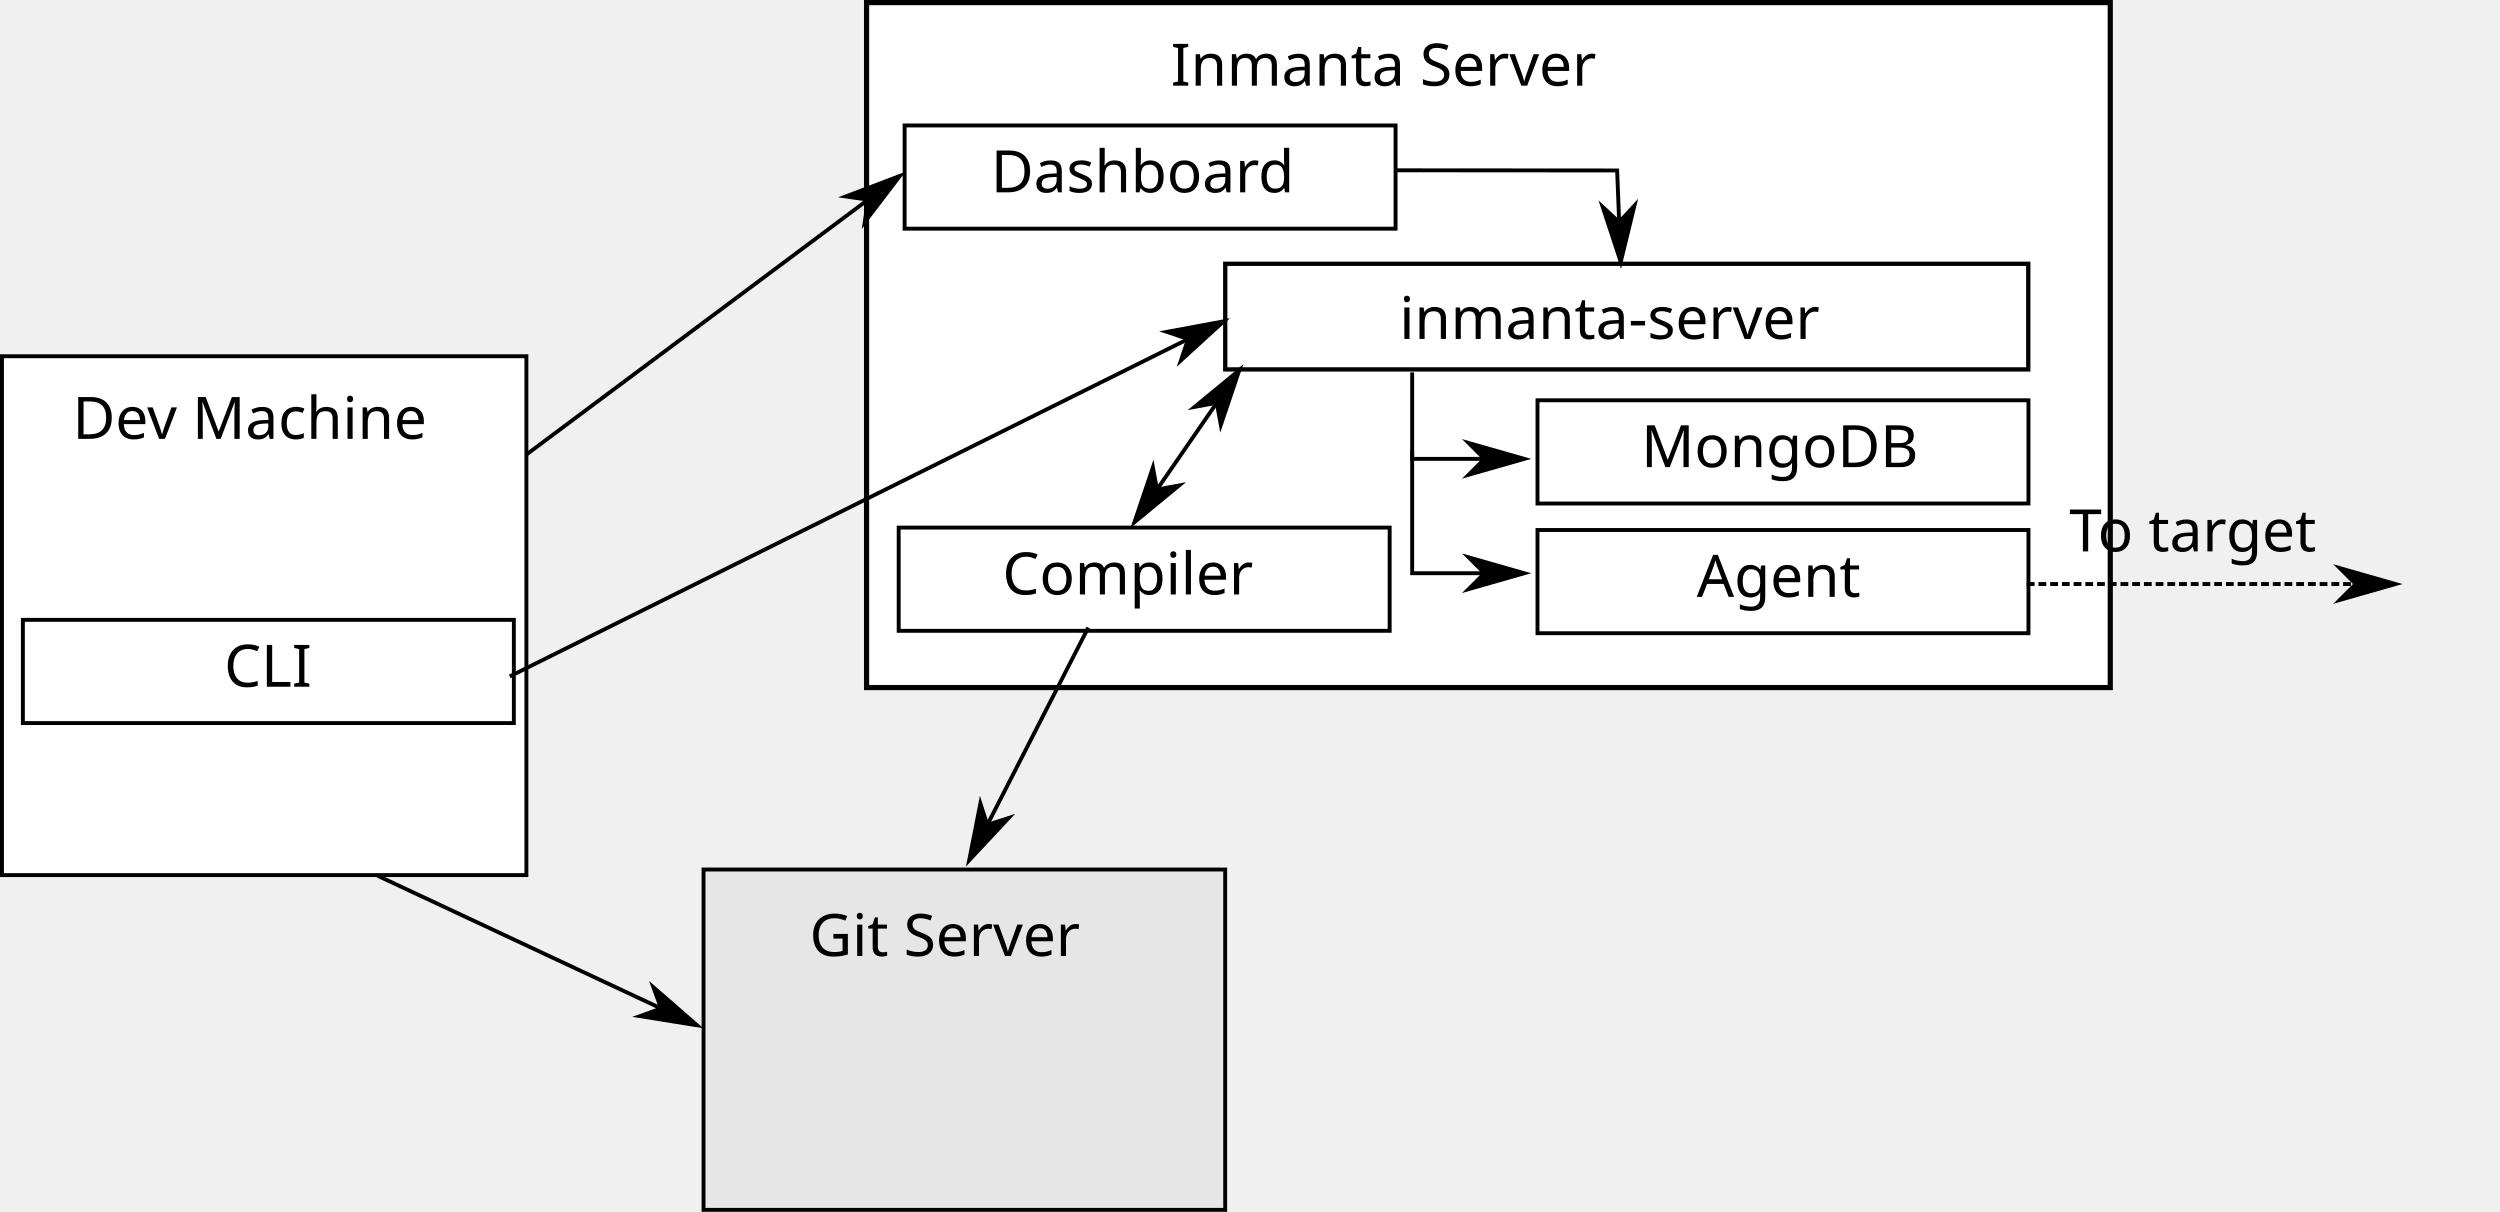
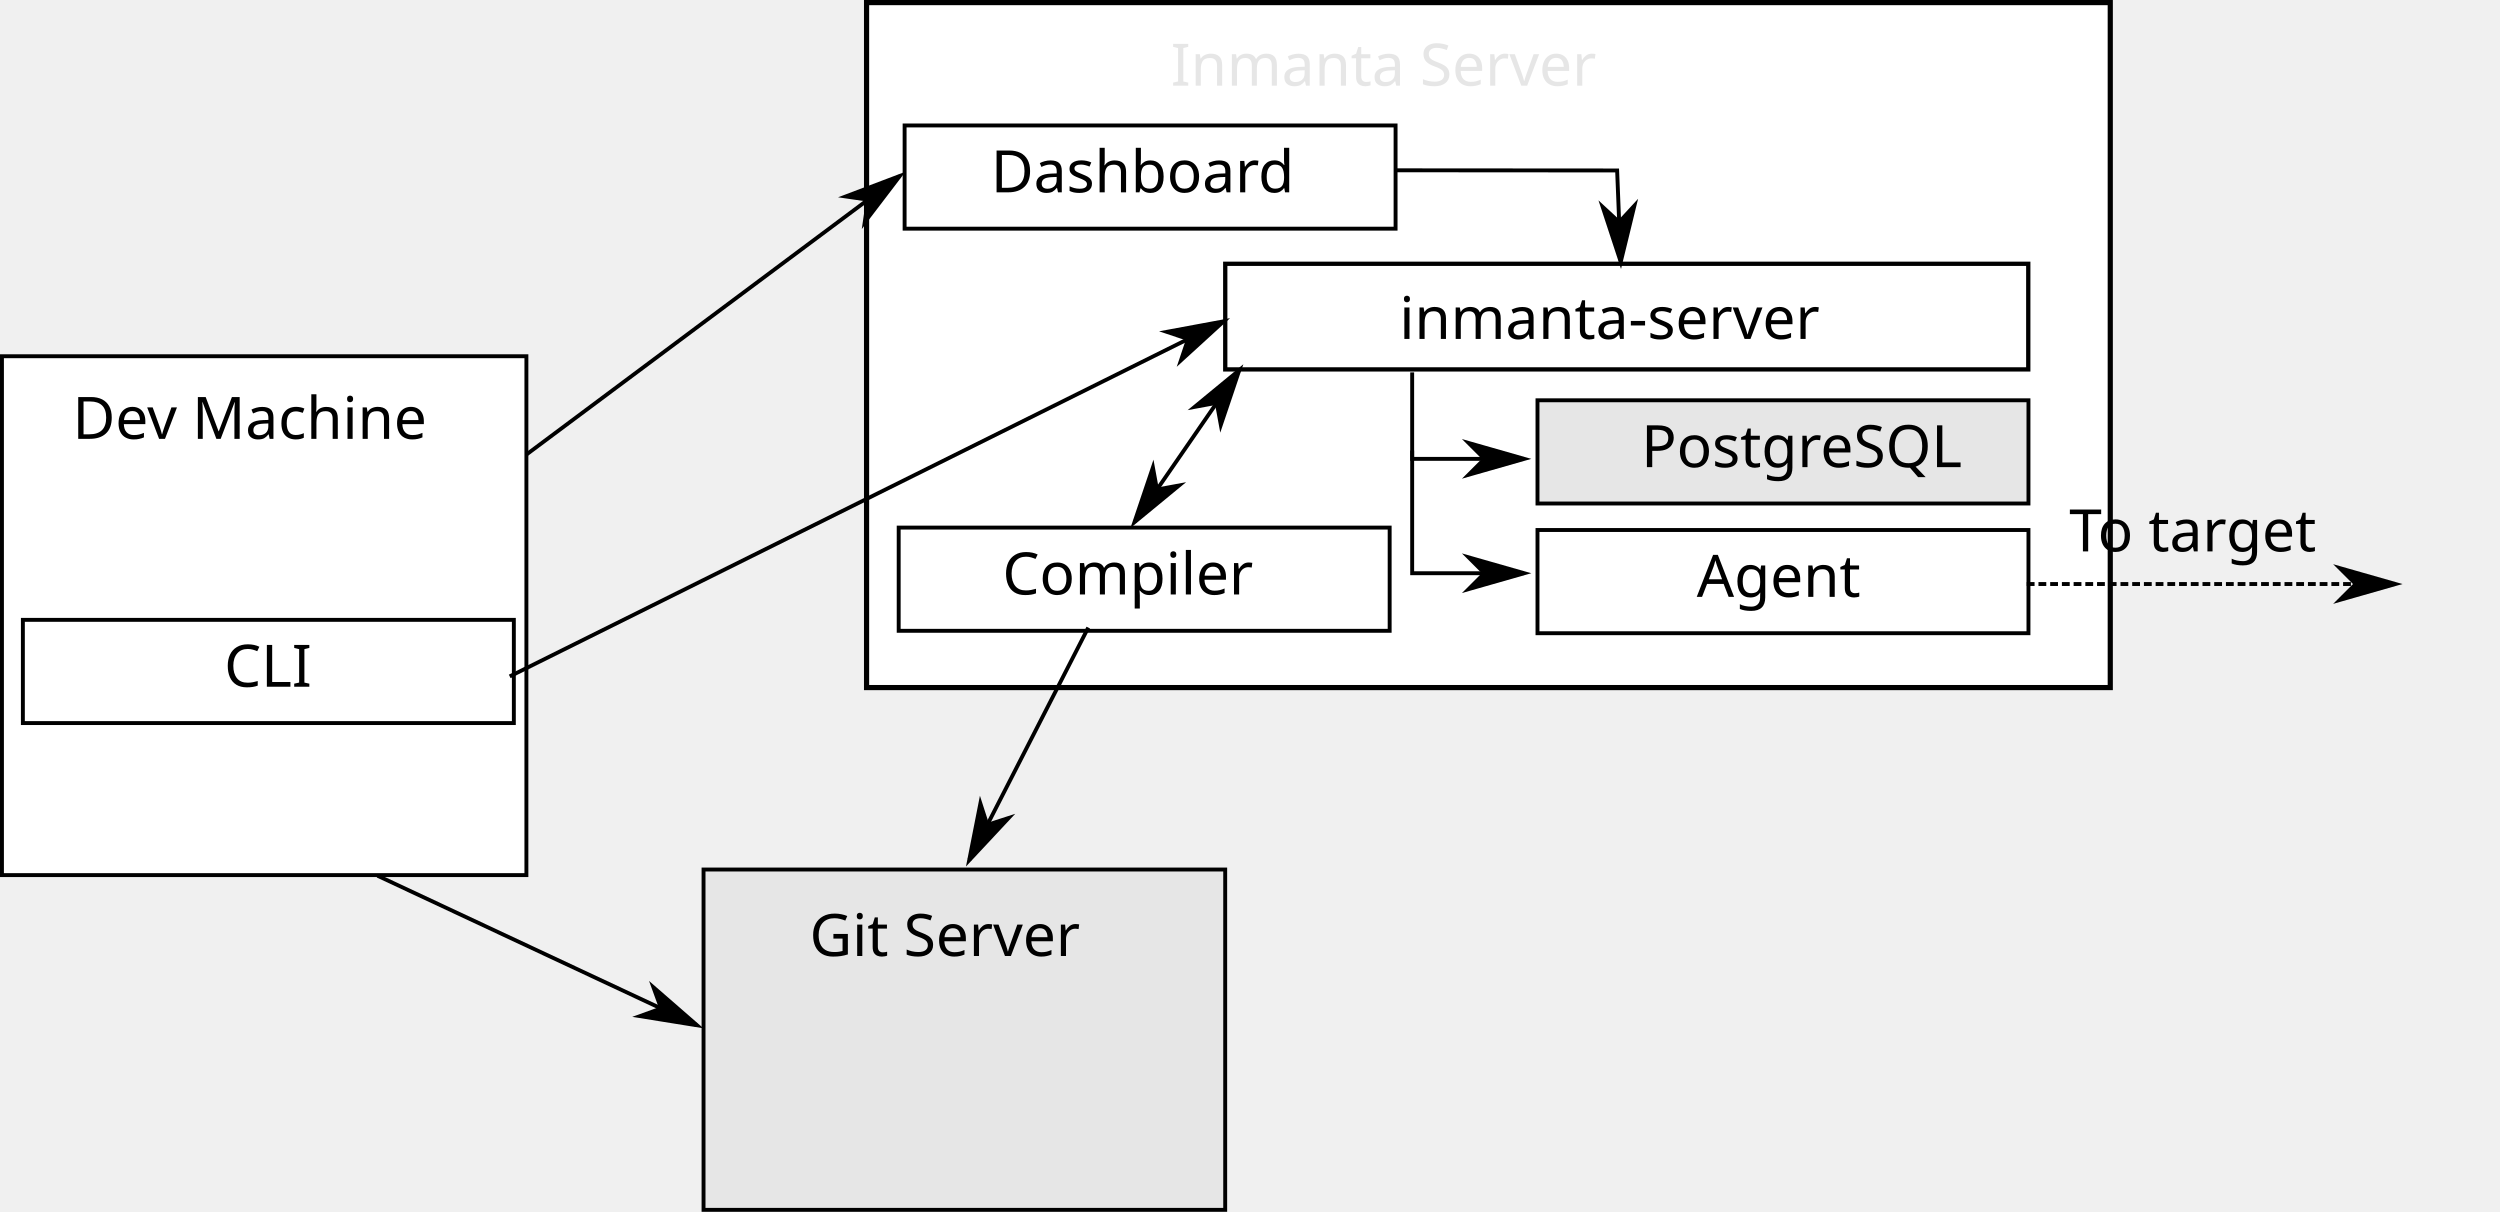
<svg xmlns="http://www.w3.org/2000/svg" width="180.659mm" height="87.57mm" viewBox="0 0 640.131 310.286" id="svg2" version="1.1">
  <defs id="defs4">
    <marker orient="auto" refY="0.0" refX="0.0" id="Arrow1Lstart" style="overflow:visible">
      <path id="path5443" d="M 0.0,0.0 L 5.0,-5.0 L -12.5,0.0 L 5.0,5.0 L 0.0,0.0 z " style="fill-rule:evenodd;stroke:#000000;stroke-width:1pt;stroke-opacity:1;fill:#000000;fill-opacity:1" transform="scale(0.8) translate(12.5,0)" />
    </marker>
    <marker orient="auto" refY="0" refX="0" id="marker8082" style="overflow:visible">
      <path id="path8084" d="M 0,0 5,-5 -12.5,0 5,5 0,0 Z" style="fill:#000000;fill-opacity:1;fill-rule:evenodd;stroke:#000000;stroke-width:1pt;stroke-opacity:1" transform="matrix(-0.8,0,0,-0.8,-10,0)" />
    </marker>
    <marker style="overflow:visible" id="marker8006" refX="0" refY="0" orient="auto">
      <path transform="matrix(-0.8,0,0,-0.8,-10,0)" style="fill:#000000;fill-opacity:1;fill-rule:evenodd;stroke:#000000;stroke-width:1pt;stroke-opacity:1" d="M 0,0 5,-5 -12.5,0 5,5 0,0 Z" id="path8008" />
    </marker>
    <marker orient="auto" refY="0" refX="0" id="marker6784" style="overflow:visible">
      <path id="path6786" d="M 0,0 5,-5 -12.5,0 5,5 0,0 Z" style="fill:#000000;fill-opacity:1;fill-rule:evenodd;stroke:#000000;stroke-width:1pt;stroke-opacity:1" transform="matrix(-0.8,0,0,-0.8,-10,0)" />
    </marker>
    <marker orient="auto" refY="0" refX="0" id="Arrow1Lend" style="overflow:visible">
      <path id="path4435" d="M 0,0 5,-5 -12.5,0 5,5 0,0 Z" style="fill:#000000;fill-opacity:1;fill-rule:evenodd;stroke:#000000;stroke-width:1pt;stroke-opacity:1" transform="matrix(-0.8,0,0,-0.8,-10,0)" />
    </marker>
    <marker orient="auto" refY="0" refX="0" id="Arrow1Lend-8" style="overflow:visible">
      <path id="path4435-4" d="M 0,0 5,-5 -12.5,0 5,5 0,0 Z" style="fill:#000000;fill-opacity:1;fill-rule:evenodd;stroke:#000000;stroke-width:1pt;stroke-opacity:1" transform="matrix(-0.8,0,0,-0.8,-10,0)" />
    </marker>
    <marker orient="auto" refY="0" refX="0" id="Arrow1Lend-8-6" style="overflow:visible">
      <path id="path4435-4-9" d="M 0,0 5,-5 -12.5,0 5,5 0,0 Z" style="fill:#000000;fill-opacity:1;fill-rule:evenodd;stroke:#000000;stroke-width:1pt;stroke-opacity:1" transform="matrix(-0.8,0,0,-0.8,-10,0)" />
    </marker>
    <marker orient="auto" refY="0" refX="0" id="Arrow1Lend-8-8" style="overflow:visible">
      <path id="path4435-4-5" d="M 0,0 5,-5 -12.5,0 5,5 0,0 Z" style="fill:#000000;fill-opacity:1;fill-rule:evenodd;stroke:#000000;stroke-width:1pt;stroke-opacity:1" transform="matrix(-0.8,0,0,-0.8,-10,0)" />
    </marker>
    <marker orient="auto" refY="0" refX="0" id="marker6784-9" style="overflow:visible">
      <path id="path6786-2" d="M 0,0 5,-5 -12.5,0 5,5 0,0 Z" style="fill:#000000;fill-opacity:1;fill-rule:evenodd;stroke:#000000;stroke-width:1pt;stroke-opacity:1" transform="matrix(-0.8,0,0,-0.8,-10,0)" />
    </marker>
    <marker orient="auto" refY="0" refX="0" id="marker6784-9-0" style="overflow:visible">
      <path id="path6786-2-3" d="M 0,0 5,-5 -12.5,0 5,5 0,0 Z" style="fill:#000000;fill-opacity:1;fill-rule:evenodd;stroke:#000000;stroke-width:1pt;stroke-opacity:1" transform="matrix(-0.8,0,0,-0.8,-10,0)" />
    </marker>
    <marker orient="auto" refY="0" refX="0" id="Arrow1Lend-8-8-3" style="overflow:visible">
      <path id="path4435-4-5-6" d="M 0,0 5,-5 -12.5,0 5,5 0,0 Z" style="fill:#000000;fill-opacity:1;fill-rule:evenodd;stroke:#000000;stroke-width:1pt;stroke-opacity:1" transform="matrix(-0.8,0,0,-0.8,-10,0)" />
    </marker>
  </defs>
  <g id="layer1" transform="translate(-114.1429,-393.2908)">
-     <g id="g4355" transform="translate(77.14286,269.2857)">
+     <g id="g4355" transform="translate(77.14286,269.2857)" style="fill:#e6e6e6;fill-opacity:1">
      <rect y="346.648" x="217.143" height="87.143" width="133.571" id="rect4136" style="fill:#e6e6e6;fill-opacity:1;stroke:#000000;stroke-width:1;stroke-miterlimit:4;stroke-dasharray:none;stroke-opacity:1" />
-       <text id="text4138" y="368.791" x="244.286" style="font-style:normal;font-weight:normal;font-size:15px;line-height:125%;font-family:sans-serif;letter-spacing:0px;word-spacing:0px;fill:#000000;fill-opacity:1;stroke:none;stroke-width:1px;stroke-linecap:butt;stroke-linejoin:miter;stroke-opacity:1" xml:space="preserve">
-         <tspan y="368.791" x="244.286" id="tspan4140">Git Server</tspan>
+       <text id="text4138" y="368.791" x="244.286" style="font-style:normal;font-weight:normal;line-height:0%;font-family:sans-serif;letter-spacing:0px;word-spacing:0px;fill:#e6e6e6;fill-opacity:1;stroke:none;stroke-width:1px;stroke-linecap:butt;stroke-linejoin:miter;stroke-opacity:1" xml:space="preserve">
+         <tspan y="368.791" x="244.286" id="tspan4140" style="font-size:15px;line-height:1.25;fill:#000000;fill-opacity:1">Git Server</tspan>
      </text>
    </g>
    <rect style="fill:#ffffff;fill-opacity:1;stroke:#000000;stroke-width:1.324;stroke-miterlimit:4;stroke-dasharray:none;stroke-opacity:1" id="rect4136-9" width="318.453" height="175.39" x="336.028" y="393.953" />
-     <text xml:space="preserve" style="font-style:normal;font-weight:normal;font-size:15px;line-height:125%;font-family:sans-serif;letter-spacing:0px;word-spacing:0px;fill:#000000;fill-opacity:1;stroke:none;stroke-width:1px;stroke-linecap:butt;stroke-linejoin:miter;stroke-opacity:1" x="413.929" y="415.219" id="text4138-8">
-       <tspan id="tspan4140-5" x="413.929" y="415.219">Inmanta Server</tspan>
+     <text xml:space="preserve" style="font-style:normal;font-weight:normal;line-height:0%;font-family:sans-serif;letter-spacing:0px;word-spacing:0px;fill:#e6e6e6;fill-opacity:1;stroke:none;stroke-width:1px;stroke-linecap:butt;stroke-linejoin:miter;stroke-opacity:1" x="413.929" y="415.219" id="text4138-8">
+       <tspan id="tspan4140-5" x="413.929" y="415.219" style="font-size:15px;line-height:1.25">Inmanta Server</tspan>
    </text>
-     <g id="g4215" transform="translate(120.6784,211.9931)">
-       <rect y="283.791" x="387.143" height="26.429" width="125.714" id="rect4169" style="fill:#ffffff;fill-opacity:1;stroke:#000000;stroke-width:1;stroke-miterlimit:4;stroke-dasharray:none;stroke-opacity:1" />
-       <text id="text4171" y="300.913" x="413.712" style="font-style:normal;font-weight:normal;font-size:15px;line-height:125%;font-family:sans-serif;letter-spacing:0px;word-spacing:0px;fill:#000000;fill-opacity:1;stroke:none;stroke-width:1px;stroke-linecap:butt;stroke-linejoin:miter;stroke-opacity:1" xml:space="preserve">
-         <tspan y="300.913" x="413.712" id="tspan4173">MongoDB</tspan>
+     <g id="g4215" transform="translate(120.6784,211.9931)" style="fill:#e6e6e6;fill-opacity:1">
+       <rect y="283.791" x="387.143" height="26.429" width="125.714" id="rect4169" style="fill:#e6e6e6;fill-opacity:1;stroke:#000000;stroke-width:1;stroke-miterlimit:4;stroke-dasharray:none;stroke-opacity:1" />
+       <text id="text4171" y="300.913" x="413.712" style="font-style:normal;font-weight:normal;line-height:0%;font-family:sans-serif;letter-spacing:0px;word-spacing:0px;fill:#e6e6e6;fill-opacity:1;stroke:none;stroke-width:1px;stroke-linecap:butt;stroke-linejoin:miter;stroke-opacity:1" xml:space="preserve">
+         <tspan y="300.913" x="413.712" id="tspan4173" style="font-size:15px;line-height:1.25;fill:#000000;fill-opacity:1">PostgreSQL</tspan>
      </text>
    </g>
    <g id="g4210" transform="translate(-40.03589,289.136)">
      <rect y="171.697" x="467.906" height="27.044" width="205.616" id="rect4169-2" style="fill:#ffffff;fill-opacity:1;stroke:#000000;stroke-width:1.099;stroke-miterlimit:4;stroke-dasharray:none;stroke-opacity:1" />
-       <text id="text4206" y="190.934" x="512.49" style="font-style:normal;font-weight:normal;font-size:15px;line-height:125%;font-family:sans-serif;letter-spacing:0px;word-spacing:0px;fill:#000000;fill-opacity:1;stroke:none;stroke-width:1px;stroke-linecap:butt;stroke-linejoin:miter;stroke-opacity:1" xml:space="preserve">
-         <tspan y="190.934" x="512.49" id="tspan4208">inmanta-server</tspan>
+       <text id="text4206" y="190.934" x="512.49" style="font-style:normal;font-weight:normal;line-height:0%;font-family:sans-serif;letter-spacing:0px;word-spacing:0px;fill:#000000;fill-opacity:1;stroke:none;stroke-width:1px;stroke-linecap:butt;stroke-linejoin:miter;stroke-opacity:1" xml:space="preserve">
+         <tspan y="190.934" x="512.49" id="tspan4208" style="font-size:15px;line-height:1.25">inmanta-server</tspan>
      </text>
    </g>
    <g id="g4215-6-0" transform="translate(120.6784,245.2074)">
      <rect y="283.791" x="387.143" height="26.429" width="125.714" id="rect4169-20-5" style="fill:#ffffff;fill-opacity:1;stroke:#000000;stroke-width:1;stroke-miterlimit:4;stroke-dasharray:none;stroke-opacity:1" />
-       <text id="text4171-0-6" y="300.913" x="427.917" style="font-style:normal;font-weight:normal;font-size:15px;line-height:125%;font-family:sans-serif;letter-spacing:0px;word-spacing:0px;fill:#000000;fill-opacity:1;stroke:none;stroke-width:1px;stroke-linecap:butt;stroke-linejoin:miter;stroke-opacity:1" xml:space="preserve">
-         <tspan y="300.913" x="427.917" id="tspan4173-6-1">Agent</tspan>
+       <text id="text4171-0-6" y="300.913" x="427.917" style="font-style:normal;font-weight:normal;line-height:0%;font-family:sans-serif;letter-spacing:0px;word-spacing:0px;fill:#000000;fill-opacity:1;stroke:none;stroke-width:1px;stroke-linecap:butt;stroke-linejoin:miter;stroke-opacity:1" xml:space="preserve">
+         <tspan y="300.913" x="427.917" id="tspan4173-6-1" style="font-size:15px;line-height:1.25">Agent</tspan>
      </text>
    </g>
    <g id="g4360" transform="translate(57.14286,97.14286)">
      <rect y="387.362" x="57.5" height="132.857" width="134.286" id="rect4136-8" style="fill:#ffffff;fill-opacity:1;stroke:#000000;stroke-width:1;stroke-miterlimit:4;stroke-dasharray:none;stroke-opacity:1" />
-       <text id="text4138-85" y="408.511" x="75.579" style="font-style:normal;font-weight:normal;font-size:15px;line-height:125%;font-family:sans-serif;letter-spacing:0px;word-spacing:0px;fill:#000000;fill-opacity:1;stroke:none;stroke-width:1px;stroke-linecap:butt;stroke-linejoin:miter;stroke-opacity:1" xml:space="preserve">
-         <tspan y="408.511" x="75.579" id="tspan4140-3">Dev Machine</tspan>
+       <text id="text4138-85" y="408.511" x="75.579" style="font-style:normal;font-weight:normal;line-height:0%;font-family:sans-serif;letter-spacing:0px;word-spacing:0px;fill:#000000;fill-opacity:1;stroke:none;stroke-width:1px;stroke-linecap:butt;stroke-linejoin:miter;stroke-opacity:1" xml:space="preserve">
+         <tspan y="408.511" x="75.579" id="tspan4140-3" style="font-size:15px;line-height:1.25">Dev Machine</tspan>
      </text>
      <g transform="translate(-100.0319,147.4467)" id="g4215-6-06">
        <rect style="fill:#ffffff;fill-opacity:1;stroke:#000000;stroke-width:1;stroke-miterlimit:4;stroke-dasharray:none;stroke-opacity:1" id="rect4169-20-9" width="125.714" height="26.429" x="387.143" y="283.791" />
-         <text xml:space="preserve" style="font-style:normal;font-weight:normal;font-size:15px;line-height:125%;font-family:sans-serif;letter-spacing:0px;word-spacing:0px;fill:#000000;fill-opacity:1;stroke:none;stroke-width:1px;stroke-linecap:butt;stroke-linejoin:miter;stroke-opacity:1" x="413.712" y="300.913" id="text4171-0-0">
-           <tspan id="tspan4173-6-2" x="413.712" y="300.913">Compiler</tspan>
+         <text xml:space="preserve" style="font-style:normal;font-weight:normal;line-height:0%;font-family:sans-serif;letter-spacing:0px;word-spacing:0px;fill:#000000;fill-opacity:1;stroke:none;stroke-width:1px;stroke-linecap:butt;stroke-linejoin:miter;stroke-opacity:1" x="413.712" y="300.913" id="text4171-0-0">
+           <tspan id="tspan4173-6-2" x="413.712" y="300.913" style="font-size:15px;line-height:1.25">Compiler</tspan>
        </text>
      </g>
      <g transform="translate(-324.2857,171.0714)" id="g4215-6-06-0">
        <rect style="fill:#ffffff;fill-opacity:1;stroke:#000000;stroke-width:1;stroke-miterlimit:4;stroke-dasharray:none;stroke-opacity:1" id="rect4169-20-9-0" width="125.714" height="26.429" x="387.143" y="283.791" />
-         <text xml:space="preserve" style="font-style:normal;font-weight:normal;font-size:15px;line-height:125%;font-family:sans-serif;letter-spacing:0px;word-spacing:0px;fill:#000000;fill-opacity:1;stroke:none;stroke-width:1px;stroke-linecap:butt;stroke-linejoin:miter;stroke-opacity:1" x="438.684" y="300.913" id="text4171-0-0-5">
-           <tspan id="tspan4173-6-2-3" x="438.684" y="300.913">CLI</tspan>
+         <text xml:space="preserve" style="font-style:normal;font-weight:normal;line-height:0%;font-family:sans-serif;letter-spacing:0px;word-spacing:0px;fill:#000000;fill-opacity:1;stroke:none;stroke-width:1px;stroke-linecap:butt;stroke-linejoin:miter;stroke-opacity:1" x="438.684" y="300.913" id="text4171-0-0-5">
+           <tspan id="tspan4173-6-2-3" x="438.684" y="300.913" style="font-size:15px;line-height:1.25">CLI</tspan>
        </text>
      </g>
      <g transform="translate(-98.51661,44.47931)" id="g4215-6-06-0-2">
        <rect style="fill:#ffffff;fill-opacity:1;stroke:#000000;stroke-width:1;stroke-miterlimit:4;stroke-dasharray:none;stroke-opacity:1" id="rect4169-20-9-0-8" width="125.714" height="26.429" x="387.143" y="283.791" />
-         <text xml:space="preserve" style="font-style:normal;font-weight:normal;font-size:15px;line-height:125%;font-family:sans-serif;letter-spacing:0px;word-spacing:0px;fill:#000000;fill-opacity:1;stroke:none;stroke-width:1px;stroke-linecap:butt;stroke-linejoin:miter;stroke-opacity:1" x="409.237" y="300.913" id="text4171-0-0-5-9">
-           <tspan id="tspan4173-6-2-3-3" x="409.237" y="300.913">Dashboard</tspan>
+         <text xml:space="preserve" style="font-style:normal;font-weight:normal;line-height:0%;font-family:sans-serif;letter-spacing:0px;word-spacing:0px;fill:#000000;fill-opacity:1;stroke:none;stroke-width:1px;stroke-linecap:butt;stroke-linejoin:miter;stroke-opacity:1" x="409.237" y="300.913" id="text4171-0-0-5-9">
+           <tspan id="tspan4173-6-2-3-3" x="409.237" y="300.913" style="font-size:15px;line-height:1.25">Dashboard</tspan>
        </text>
      </g>
    </g>
    <path style="fill:none;fill-rule:evenodd;stroke:#000000;stroke-width:1px;stroke-linecap:butt;stroke-linejoin:miter;stroke-opacity:1;marker-end:url(#Arrow1Lend)" d="m 471.737,436.896 56.477,0.042 0.919,23.275" id="path4426" />
    <path style="fill:none;fill-rule:evenodd;stroke:#000000;stroke-width:1px;stroke-linecap:butt;stroke-linejoin:miter;stroke-opacity:1;marker-end:url(#Arrow1Lend-8)" d="M 244.662,566.484 427.361,475.62" id="path4426-7" />
    <path style="fill:none;fill-rule:evenodd;stroke:#000000;stroke-width:1px;stroke-linecap:butt;stroke-linejoin:miter;stroke-opacity:1;marker-start:url(#Arrow1Lstart);marker-end:url(#Arrow1Lend-8-6)" d="m 404.685,526.906 26.717,-38.746" id="path4426-7-7" />
    <path style="fill:none;fill-rule:evenodd;stroke:#000000;stroke-width:1px;stroke-linecap:butt;stroke-linejoin:miter;stroke-opacity:1;marker-end:url(#Arrow1Lend-8-8)" d="m 210.822,617.524 81.697,38.246" id="path4426-7-2" />
-     <path style="fill:none;fill-rule:evenodd;stroke:#000000;stroke-width:1px;stroke-linecap:butt;stroke-linejoin:miter;stroke-opacity:1;marker-end:url(#marker6784)" d="m 475.733,488.641 0,22.143 28.571,0" id="path6776" />
-     <path style="fill:none;fill-rule:evenodd;stroke:#000000;stroke-width:1px;stroke-linecap:butt;stroke-linejoin:miter;stroke-opacity:1;marker-end:url(#marker6784-9)" d="m 475.733,508.636 0,31.429 28.571,0" id="path6776-0" />
-     <path style="fill:none;fill-rule:evenodd;stroke:#000000;stroke-width:1;stroke-linecap:butt;stroke-linejoin:miter;stroke-miterlimit:4;stroke-dasharray:2, 1;stroke-dashoffset:0;stroke-opacity:1;marker-end:url(#marker8006)" d="m 633.097,542.831 94.286,0" id="path7998" />
-     <text xml:space="preserve" style="font-style:normal;font-weight:normal;font-size:15px;line-height:125%;font-family:sans-serif;letter-spacing:0px;word-spacing:0px;fill:#000000;fill-opacity:1;stroke:none;stroke-width:1px;stroke-linecap:butt;stroke-linejoin:miter;stroke-opacity:1" x="643.982" y="534.467" id="text8176">
-       <tspan id="tspan8178" x="643.982" y="534.467">To target</tspan>
+     <path style="fill:none;fill-rule:evenodd;stroke:#000000;stroke-width:1px;stroke-linecap:butt;stroke-linejoin:miter;stroke-opacity:1;marker-end:url(#marker6784)" d="m 475.733,488.641 v 22.143 h 28.571" id="path6776" />
+     <path style="fill:none;fill-rule:evenodd;stroke:#000000;stroke-width:1px;stroke-linecap:butt;stroke-linejoin:miter;stroke-opacity:1;marker-end:url(#marker6784-9)" d="m 475.733,508.636 v 31.429 h 28.571" id="path6776-0" />
+     <path style="fill:none;fill-rule:evenodd;stroke:#000000;stroke-width:1;stroke-linecap:butt;stroke-linejoin:miter;stroke-miterlimit:4;stroke-dasharray:2, 1;stroke-dashoffset:0;stroke-opacity:1;marker-end:url(#marker8006)" d="m 633.097,542.831 h 94.286" id="path7998" />
+     <text xml:space="preserve" style="font-style:normal;font-weight:normal;line-height:0%;font-family:sans-serif;letter-spacing:0px;word-spacing:0px;fill:#000000;fill-opacity:1;stroke:none;stroke-width:1px;stroke-linecap:butt;stroke-linejoin:miter;stroke-opacity:1" x="643.982" y="534.467" id="text8176">
+       <tspan id="tspan8178" x="643.982" y="534.467" style="font-size:15px;line-height:1.25">To target</tspan>
    </text>
    <path style="fill:none;fill-rule:evenodd;stroke:#000000;stroke-width:1px;stroke-linecap:butt;stroke-linejoin:miter;stroke-opacity:1;marker-end:url(#marker8082)" d="m 248.998,509.627 95.459,-71.216" id="path5419" />
    <path style="fill:none;fill-rule:evenodd;stroke:#000000;stroke-width:1px;stroke-linecap:butt;stroke-linejoin:miter;stroke-opacity:1;marker-end:url(#Arrow1Lend-8-8-3)" d="m 392.794,553.985 -30.43,59.459" id="path4426-7-2-7" />
  </g>
</svg>
